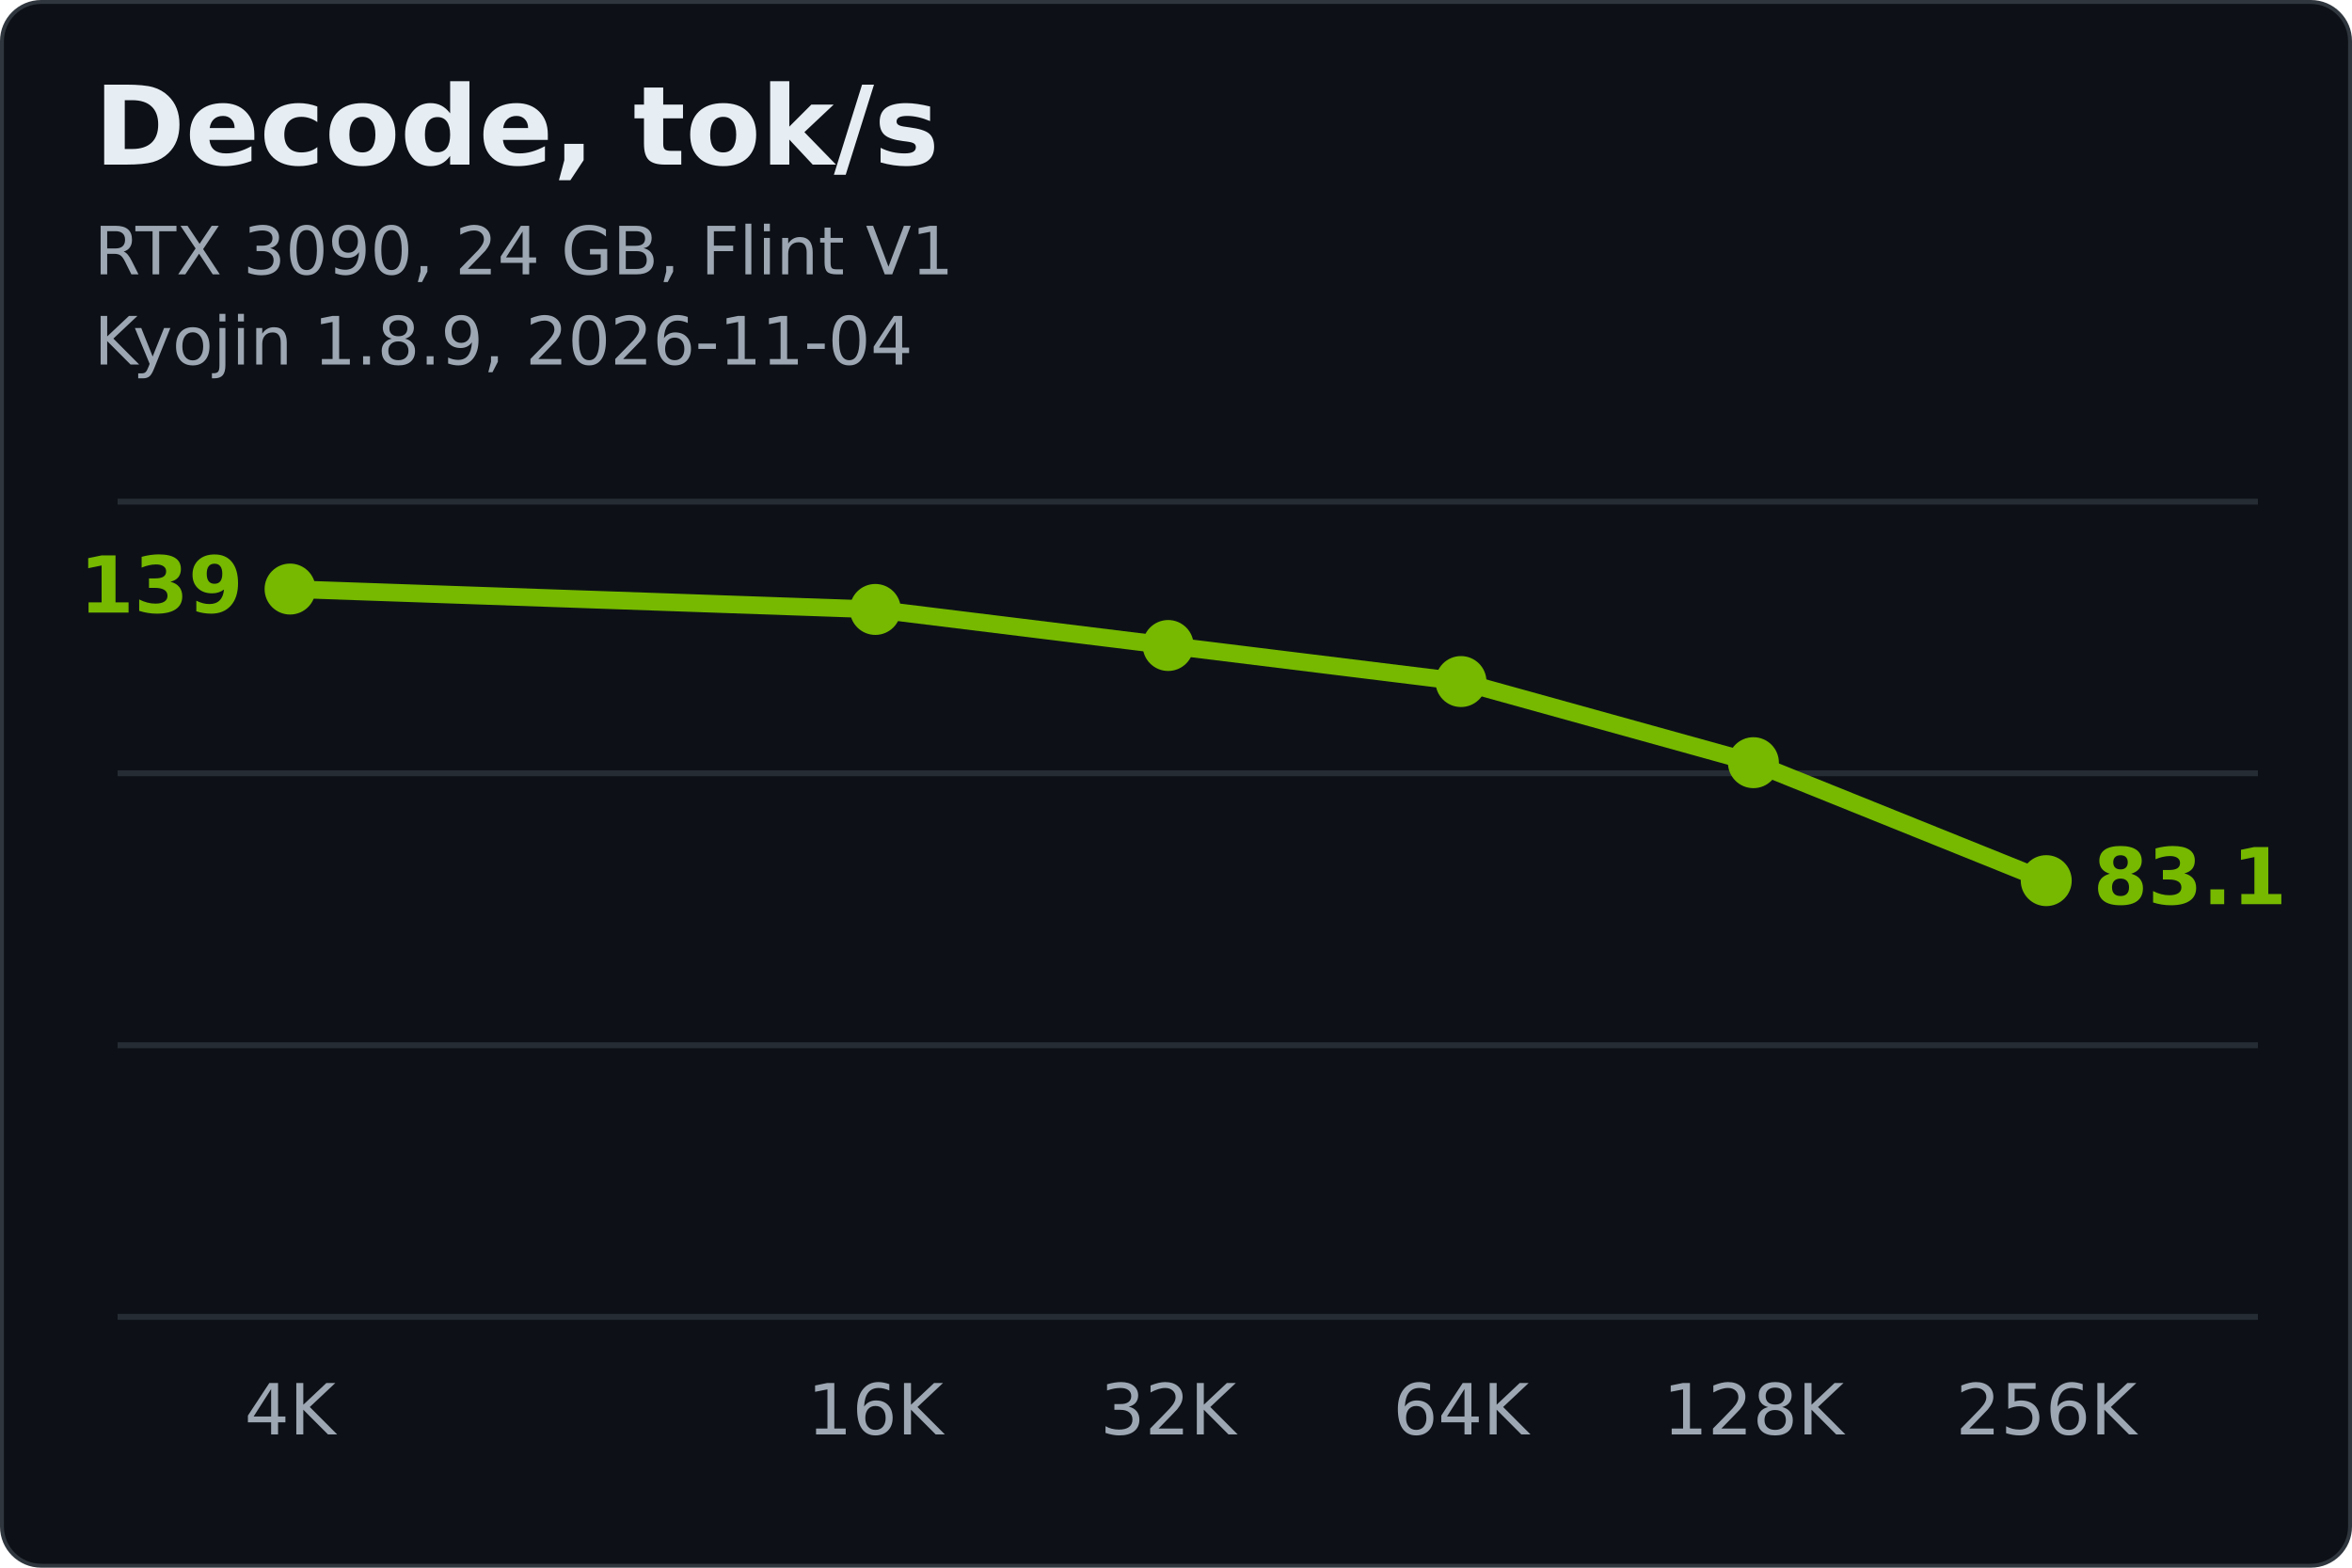
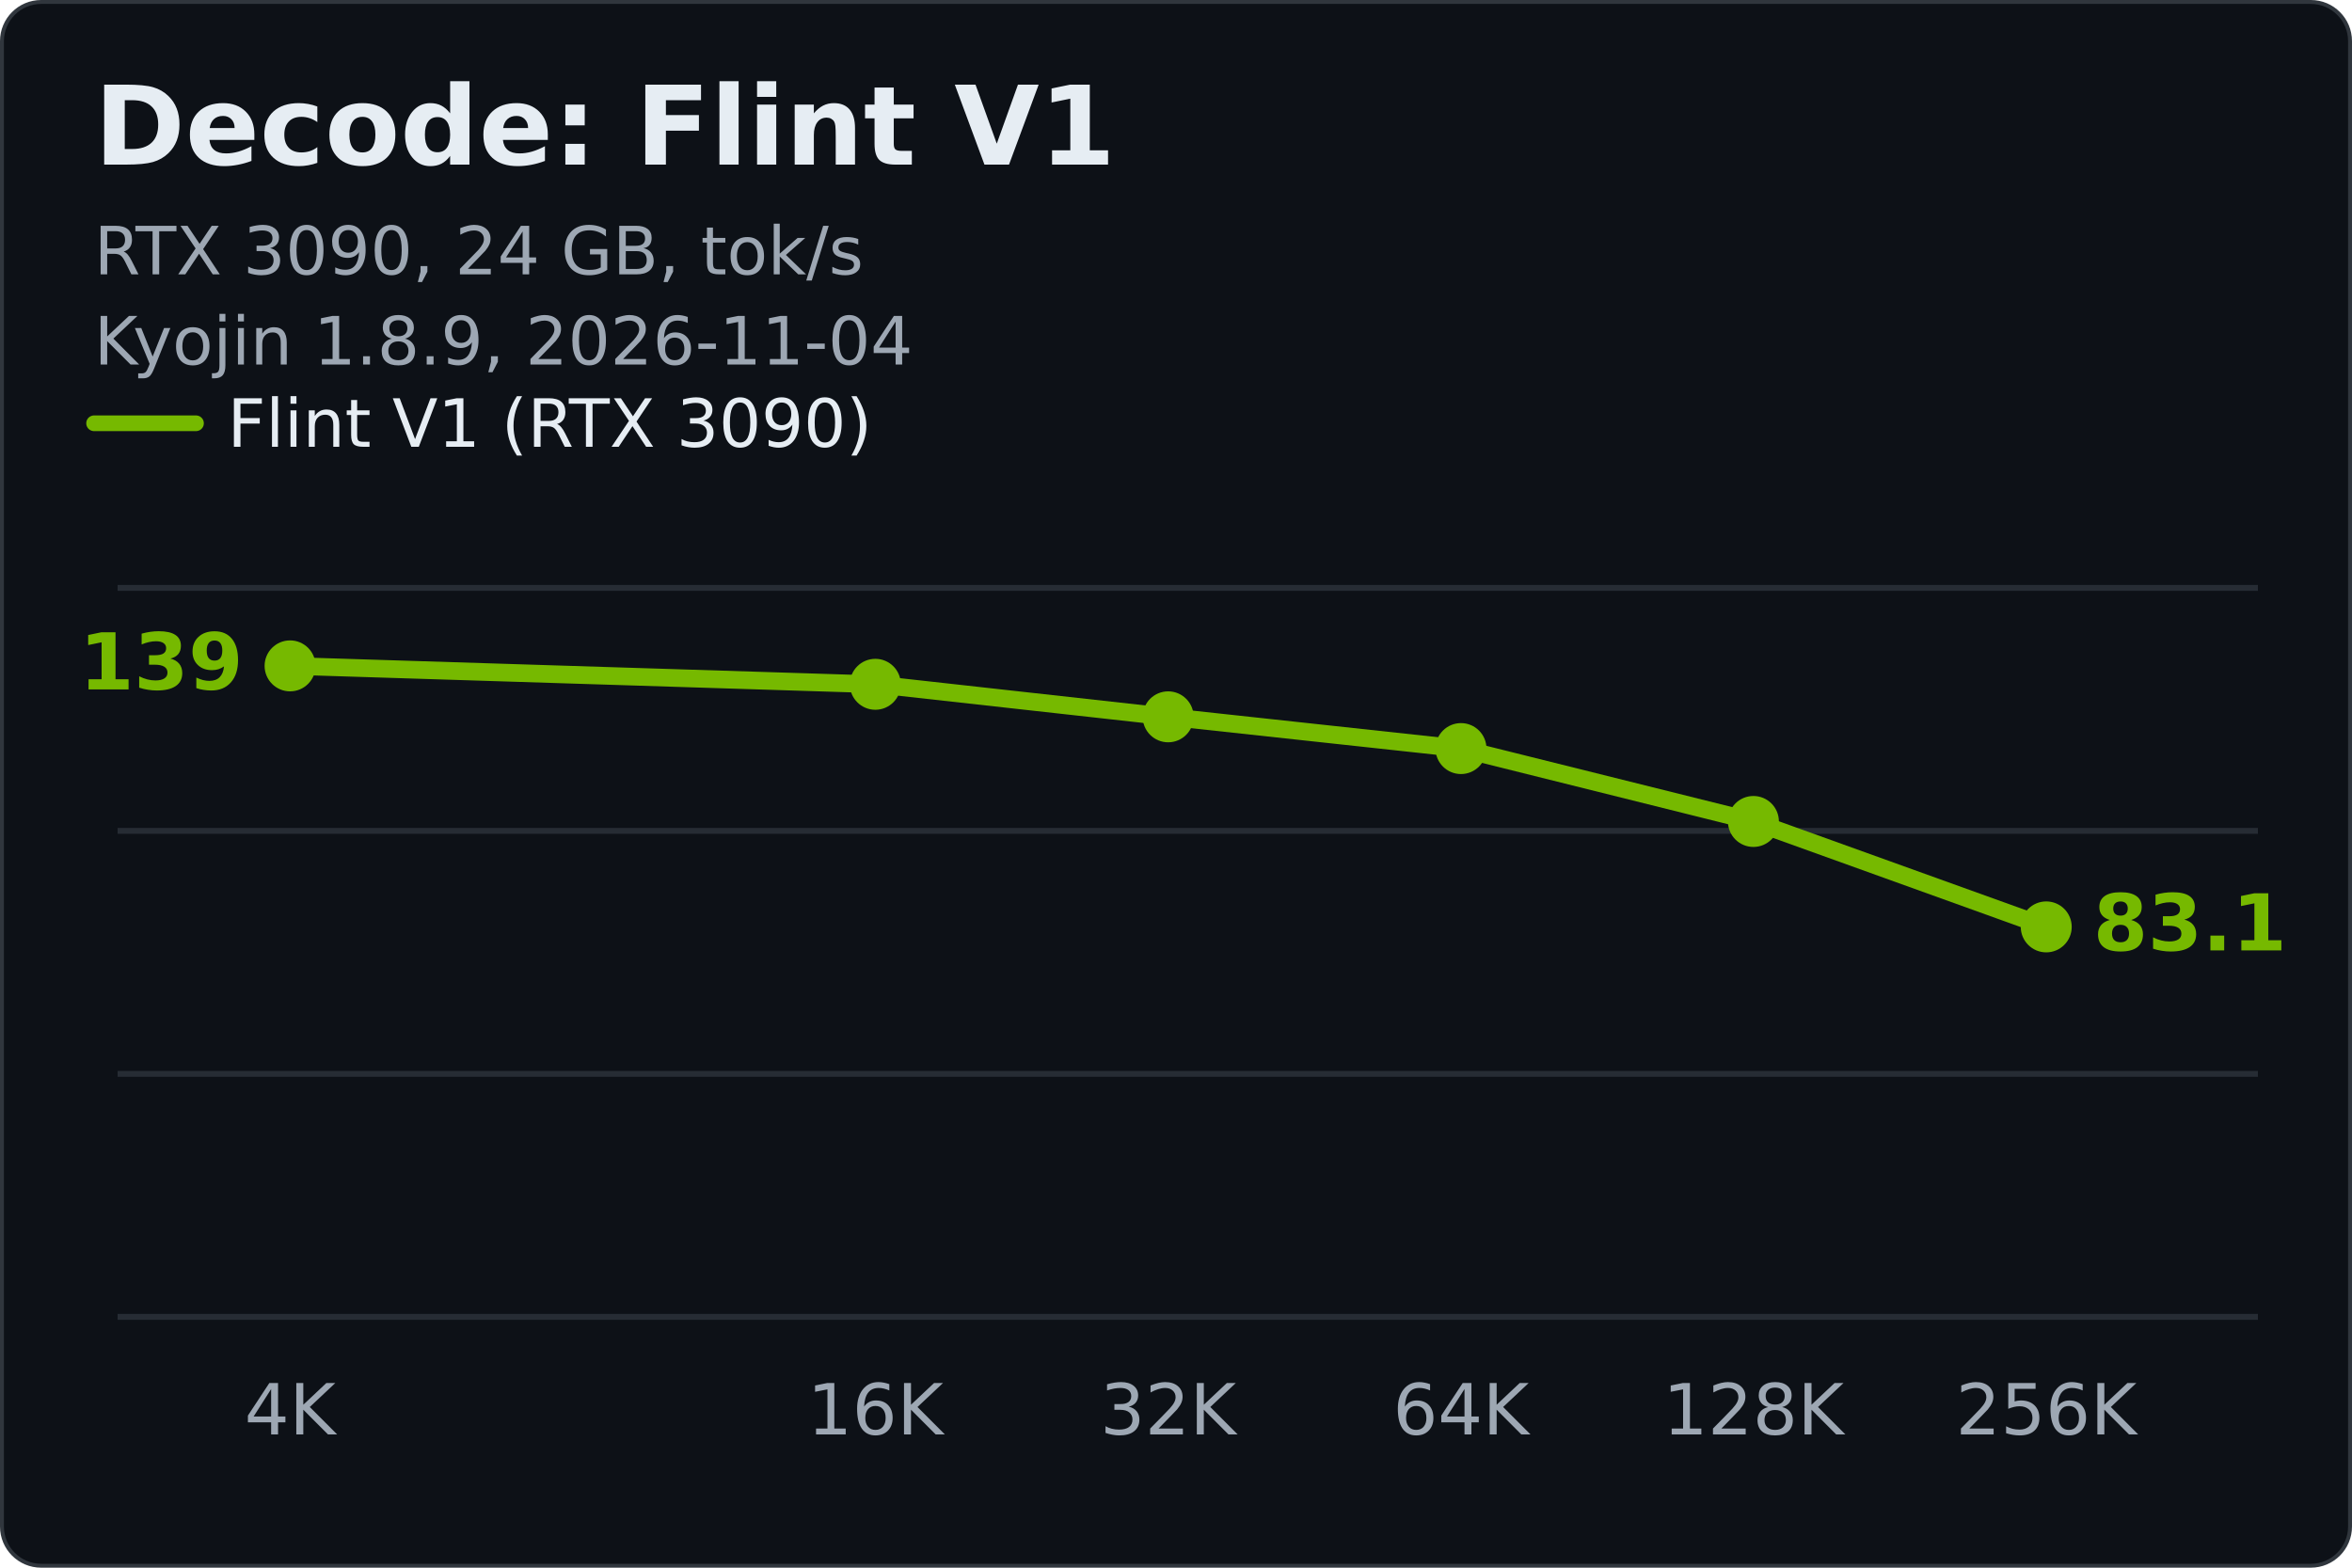
<svg xmlns="http://www.w3.org/2000/svg" width="600" height="400" viewBox="0 0 600 400" font-family="-apple-system,'Segoe UI','Ubuntu Sans','DejaVu Sans',Helvetica,Arial,sans-serif">
  <rect x="0.5" y="0.5" width="599" height="399" rx="10" fill="#0D1117" stroke="#30363D" />
-   <text x="24.0" y="42.0" fill="#E6EDF3" font-size="28" text-anchor="start" font-weight="700">Decode, tok/s</text>
-   <text x="24.0" y="70.0" fill="#9DA7B3" font-size="17" text-anchor="start" font-weight="400">RTX 3090, 24 GB, Flint V1</text>
+   <text x="24.0" y="42.0" fill="#E6EDF3" font-size="28" text-anchor="start" font-weight="700">Decode: Flint V1</text>
+   <text x="24.0" y="70.0" fill="#9DA7B3" font-size="17" text-anchor="start" font-weight="400">RTX 3090, 24 GB, tok/s</text>
  <text x="24.0" y="93.0" fill="#9DA7B3" font-size="17" text-anchor="start" font-weight="400">Kyojin 1.8.9, 2026-11-04</text>
  <line x1="30" x2="576" y1="336.0" y2="336.0" stroke="#262C34" stroke-width="1.5" />
-   <line x1="30" x2="576" y1="266.7" y2="266.7" stroke="#262C34" stroke-width="1.5" />
-   <line x1="30" x2="576" y1="197.3" y2="197.3" stroke="#262C34" stroke-width="1.5" />
-   <line x1="30" x2="576" y1="128.0" y2="128.0" stroke="#262C34" stroke-width="1.5" />
+   <line x1="30" x2="576" y1="274.0" y2="274.0" stroke="#262C34" stroke-width="1.5" />
+   <line x1="30" x2="576" y1="212.0" y2="212.0" stroke="#262C34" stroke-width="1.5" />
+   <line x1="30" x2="576" y1="150.0" y2="150.0" stroke="#262C34" stroke-width="1.5" />
  <text x="74.0" y="366.0" fill="#9DA7B3" font-size="18" text-anchor="middle" font-weight="400">4K</text>
  <text x="223.3" y="366.0" fill="#9DA7B3" font-size="18" text-anchor="middle" font-weight="400">16K</text>
  <text x="298.0" y="366.0" fill="#9DA7B3" font-size="18" text-anchor="middle" font-weight="400">32K</text>
  <text x="372.7" y="366.0" fill="#9DA7B3" font-size="18" text-anchor="middle" font-weight="400">64K</text>
  <text x="447.3" y="366.0" fill="#9DA7B3" font-size="18" text-anchor="middle" font-weight="400">128K</text>
  <text x="522.0" y="366.0" fill="#9DA7B3" font-size="18" text-anchor="middle" font-weight="400">256K</text>
-   <line x1="74.0" y1="150.3" x2="223.3" y2="155.5" stroke="#76B900" stroke-width="4.5" stroke-linecap="round" />
-   <line x1="223.3" y1="155.5" x2="298.0" y2="164.7" stroke="#76B900" stroke-width="4.5" stroke-linecap="round" />
-   <line x1="298.0" y1="164.7" x2="372.7" y2="173.9" stroke="#76B900" stroke-width="4.5" stroke-linecap="round" />
-   <line x1="372.7" y1="173.9" x2="447.3" y2="194.6" stroke="#76B900" stroke-width="4.5" stroke-linecap="round" />
-   <line x1="447.3" y1="194.6" x2="522.0" y2="224.7" stroke="#76B900" stroke-width="4.5" stroke-linecap="round" />
-   <circle cx="74.0" cy="150.3" r="6.5" fill="#76B900" />
-   <circle cx="223.3" cy="155.5" r="6.5" fill="#76B900" />
-   <circle cx="298.0" cy="164.7" r="6.5" fill="#76B900" />
-   <circle cx="372.7" cy="173.9" r="6.5" fill="#76B900" />
-   <circle cx="447.3" cy="194.6" r="6.5" fill="#76B900" />
-   <circle cx="522.0" cy="224.7" r="6.5" fill="#76B900" />
-   <text x="62.0" y="156.3" fill="#76B900" font-size="20" text-anchor="end" font-weight="700">139</text>
-   <text x="534.0" y="230.7" fill="#76B900" font-size="20" text-anchor="start" font-weight="700">83.1</text>
+   <line x1="24" x2="50" y1="108" y2="108" stroke="#76B900" stroke-width="4" stroke-linecap="round" />
+   <text x="58.0" y="114.0" fill="#E6EDF3" font-size="17" text-anchor="start" font-weight="400">Flint V1 (RTX 3090)</text>
+   <line x1="74.0" y1="169.9" x2="223.3" y2="174.6" stroke="#76B900" stroke-width="4.5" stroke-linecap="round" />
+   <line x1="223.3" y1="174.6" x2="298.0" y2="182.9" stroke="#76B900" stroke-width="4.5" stroke-linecap="round" />
+   <line x1="298.0" y1="182.9" x2="372.7" y2="191.0" stroke="#76B900" stroke-width="4.5" stroke-linecap="round" />
+   <line x1="372.7" y1="191.0" x2="447.3" y2="209.6" stroke="#76B900" stroke-width="4.5" stroke-linecap="round" />
+   <line x1="447.3" y1="209.6" x2="522.0" y2="236.5" stroke="#76B900" stroke-width="4.5" stroke-linecap="round" />
+   <circle cx="74.0" cy="169.9" r="6.5" fill="#76B900" />
+   <circle cx="223.3" cy="174.6" r="6.5" fill="#76B900" />
+   <circle cx="298.0" cy="182.9" r="6.5" fill="#76B900" />
+   <circle cx="372.7" cy="191.0" r="6.5" fill="#76B900" />
+   <circle cx="447.3" cy="209.6" r="6.5" fill="#76B900" />
+   <circle cx="522.0" cy="236.5" r="6.5" fill="#76B900" />
+   <text x="62.0" y="175.9" fill="#76B900" font-size="20" text-anchor="end" font-weight="700">139</text>
+   <text x="534.0" y="242.5" fill="#76B900" font-size="20" text-anchor="start" font-weight="700">83.1</text>
</svg>
